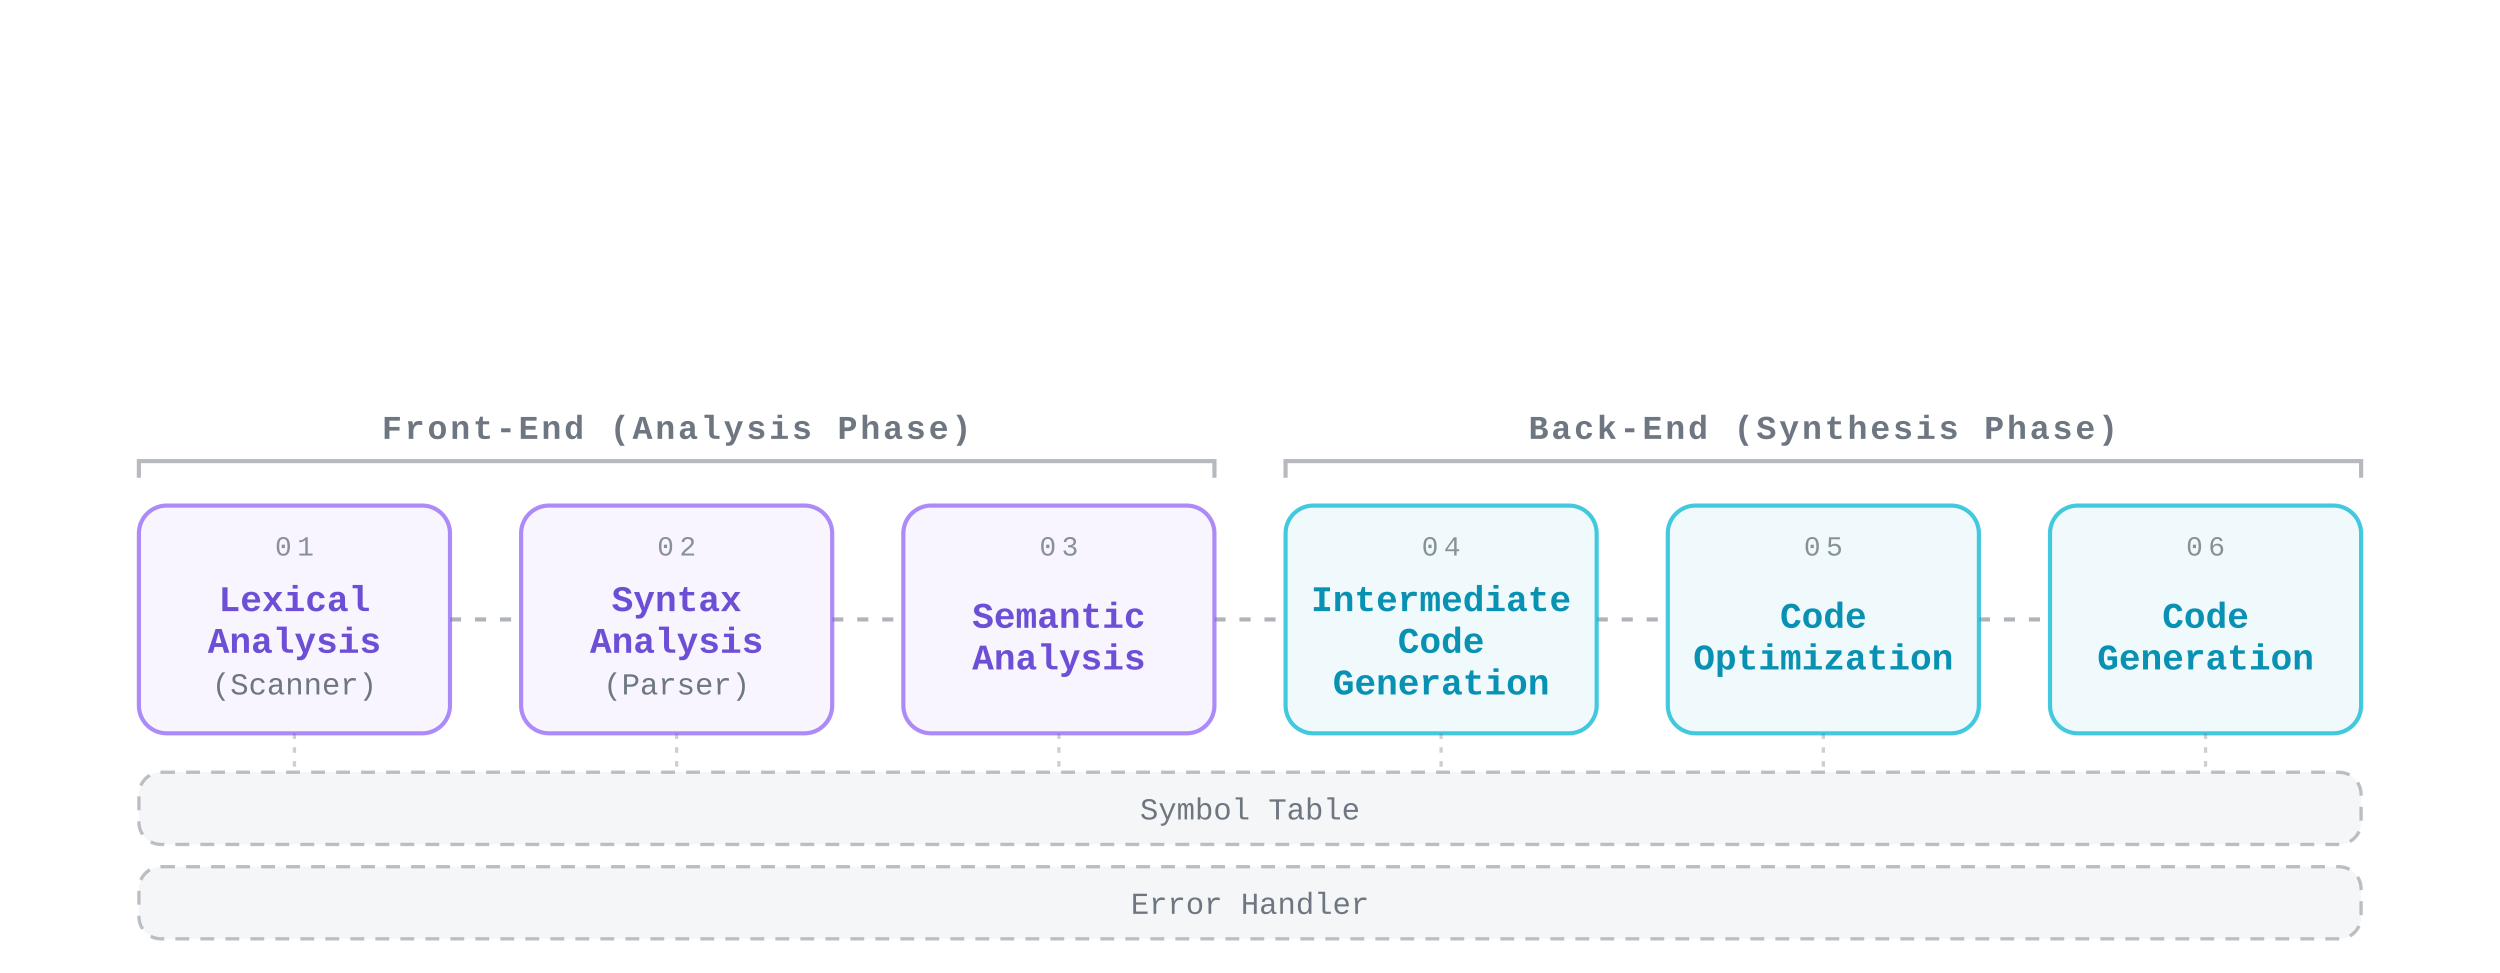
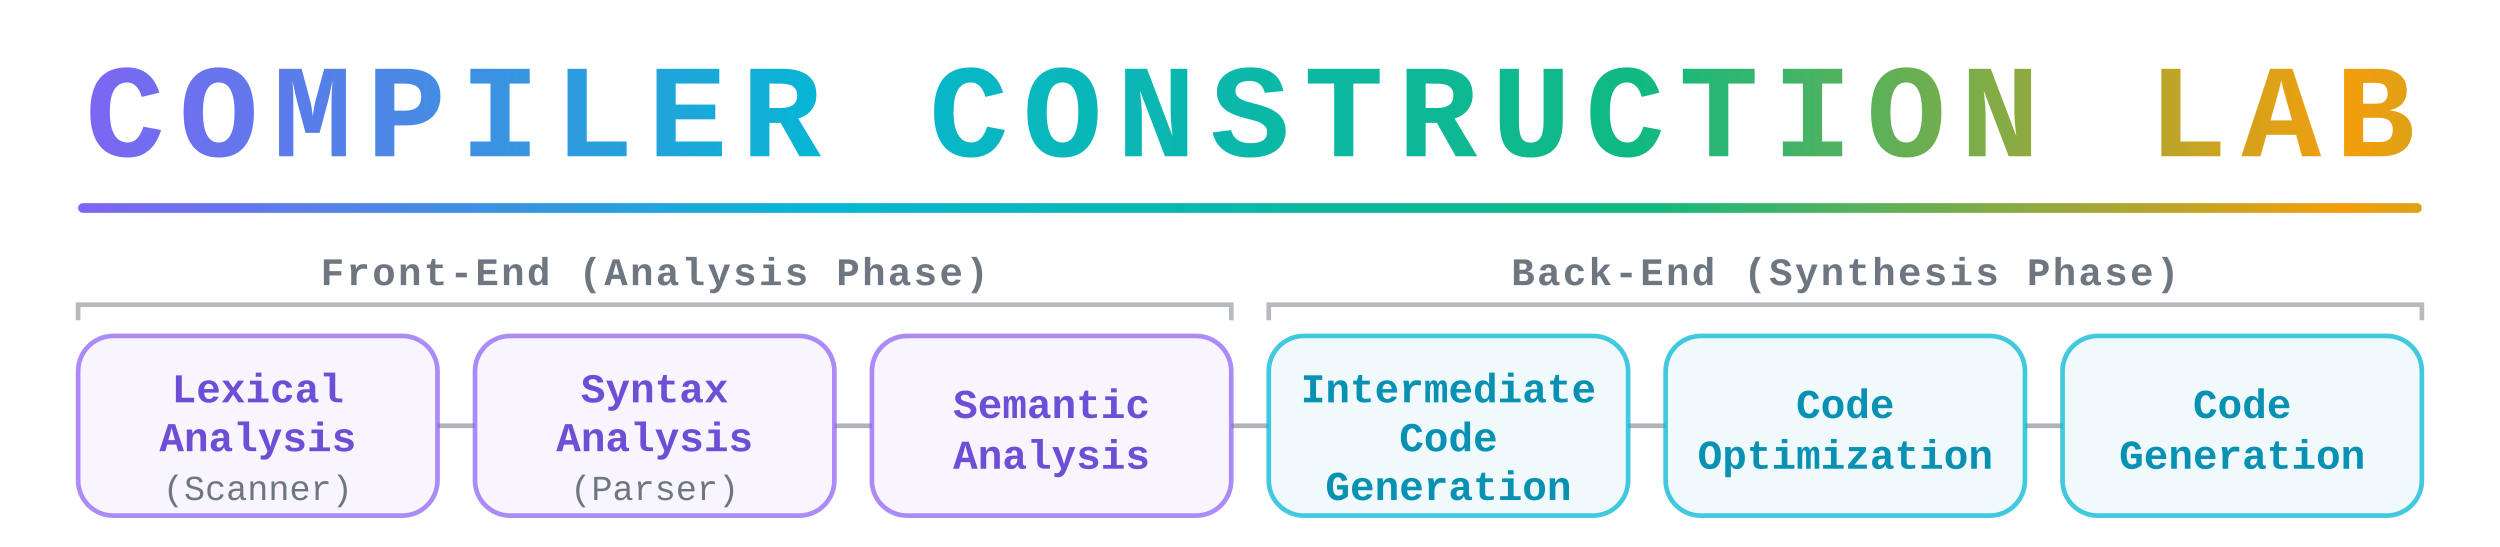
- <svg xmlns="http://www.w3.org/2000/svg" viewBox="0 0 900 350" width="900" height="350" role="img" aria-label="COMPILER CONSTRUCTION LAB">
+ <svg xmlns="http://www.w3.org/2000/svg" viewBox="0 0 640 140" width="640" height="140" role="img" aria-label="COMPILER CONSTRUCTION LAB">
  <defs>
-     <linearGradient id="g" gradientUnits="userSpaceOnUse" x1="0" y1="0" x2="800" y2="0" spreadMethod="reflect">
+     <linearGradient id="g" gradientUnits="userSpaceOnUse" x1="0" y1="0" x2="600" y2="0" spreadMethod="reflect">
      <stop offset="0" stop-color="#8b5cf6" />
      <stop offset="0.35" stop-color="#06b6d4" />
      <stop offset="0.7" stop-color="#10b981" />
      <stop offset="1" stop-color="#f59e0b" />
-       <animate attributeName="x1" values="0;800" dur="8s" repeatCount="indefinite" />
-       <animate attributeName="x2" values="800;1600" dur="8s" repeatCount="indefinite" />
+       <animate attributeName="x1" values="0;600" dur="8s" repeatCount="indefinite" />
+       <animate attributeName="x2" values="600;1200" dur="8s" repeatCount="indefinite" />
    </linearGradient>
-     <clipPath id="type">
-       <rect x="50" y="50" height="90" width="0">
-         <animate attributeName="width" calcMode="discrete" dur="2.4s" begin="0.3s" fill="freeze" values="0;32;64;96;128;160;192;224;256;288;320;352;384;416;448;480;512;544;576;608;640;672;704;736;768;800;840" />
-       </rect>
-     </clipPath>
+     <linearGradient id="beam" x1="0" y1="0" x2="0" y2="1">
+       <stop offset="0" stop-color="#f59e0b" stop-opacity="0" />
+       <stop offset="0.5" stop-color="#f59e0b" />
+       <stop offset="1" stop-color="#f59e0b" stop-opacity="0" />
+     </linearGradient>
  </defs>
  <style>
    .mono { font-family: 'SFMono-Regular', ui-monospace, Consolas, 'Liberation Mono', Menlo, monospace; }
-     .muted { fill: #6e7781; }
-     .nf { fill: #8b5cf6; fill-opacity: 0.06; stroke: #8b5cf6; stroke-opacity: 0.7; stroke-width: 1.5; }
-     .nb { fill: #06b6d4; fill-opacity: 0.06; stroke: #06b6d4; stroke-opacity: 0.75; stroke-width: 1.5; }
-     .namef { fill: #6d4fd6; font-size: 13px; font-weight: 700; }
-     .nameb { fill: #0891b2; font-size: 13px; font-weight: 700; }
-     .sub { fill: #6e7781; font-size: 11px; }
-     .num { fill: #6e7781; font-size: 10px; letter-spacing: 2px; opacity: .8; }
-     .grp { fill: #6e7781; font-size: 12px; letter-spacing: 1px; font-weight: 600; }
-     .brk { stroke: #6e7781; stroke-opacity: 0.5; stroke-width: 1.5; fill: none; }
-     .tick { stroke: #6e7781; stroke-opacity: 0.35; stroke-width: 1.2; stroke-dasharray: 2 3; fill: none; }
-     .strip { fill: #6e7781; fill-opacity: 0.07; stroke: #6e7781; stroke-opacity: 0.45; stroke-width: 1.2; stroke-dasharray: 5 4; animation: dash 1.6s linear infinite; }
-     .link { stroke: #6e7781; stroke-opacity: 0.55; stroke-width: 1.5; stroke-dasharray: 4 5; fill: none; animation: dash 1.2s linear infinite; }
+     .nf { fill: #8b5cf6; fill-opacity: 0.06; stroke: #8b5cf6; stroke-opacity: 0.7; stroke-width: 1.2; }
+     .nb { fill: #06b6d4; fill-opacity: 0.06; stroke: #06b6d4; stroke-opacity: 0.75; stroke-width: 1.2; }
+     .namef { fill: #6d4fd6; font-size: 10.5px; font-weight: 700; }
+     .nameb { fill: #0891b2; font-size: 10.5px; font-weight: 700; }
+     .sub { fill: #6e7781; font-size: 9px; }
+     .grp { fill: #6e7781; font-size: 10px; letter-spacing: .6px; font-weight: 600; }
+     .brk { stroke: #6e7781; stroke-opacity: 0.5; stroke-width: 1.2; fill: none; }
+     .link { stroke: #6e7781; stroke-opacity: 0.55; stroke-width: 1.2; fill: none; }
    @media (prefers-color-scheme: dark) {
-       .muted, .sub, .num, .grp { fill: #8b949e; }
+       .sub, .grp { fill: #8b949e; }
      .namef { fill: #b49cff; }
      .nameb { fill: #5ad1e6; }
-       .link, .brk, .tick, .strip { stroke: #8b949e; }
-       .strip { fill: #8b949e; }
+       .link, .brk { stroke: #8b949e; }
    }
-     @keyframes dash { to { stroke-dashoffset: -9; } }
-     .blink { animation: blink 1s steps(1) infinite; }
-     @keyframes blink { 50% { opacity: 0; } }
  </style>
-   <text x="50" y="42" class="mono muted" font-size="14" opacity="0">
-     // analyze → synthesize → emit
-     <animate attributeName="opacity" values="0;0.9" dur="0.6s" begin="0s" fill="freeze" />
-   </text>
-   <g clip-path="url(#type)">
-     <g class="mono" font-size="46" font-weight="800" text-anchor="middle" fill="url(#g)">
-       <text x="66" y="110">C</text>
-       <text x="98" y="110">O</text>
-       <text x="130" y="110">M</text>
-       <text x="162" y="110">P</text>
-       <text x="194" y="110">I</text>
-       <text x="226" y="110">L</text>
-       <text x="258" y="110">E</text>
-       <text x="290" y="110">R</text>
-       <text x="354" y="110">C</text>
-       <text x="386" y="110">O</text>
-       <text x="418" y="110">N</text>
-       <text x="450" y="110">S</text>
-       <text x="482" y="110">T</text>
-       <text x="514" y="110">R</text>
-       <text x="546" y="110">U</text>
-       <text x="578" y="110">C</text>
-       <text x="610" y="110">T</text>
-       <text x="642" y="110">I</text>
-       <text x="674" y="110">O</text>
-       <text x="706" y="110">N</text>
-       <text x="770" y="110">L</text>
-       <text x="802" y="110">A</text>
-       <text x="834" y="110">B</text>
-     </g>
+   <g class="mono" font-size="34" font-weight="800" text-anchor="middle" fill="url(#g)">
+     <text x="32" y="40">C</text>
+     <text x="56" y="40">O</text>
+     <text x="80" y="40">M</text>
+     <text x="104" y="40">P</text>
+     <text x="128" y="40">I</text>
+     <text x="152" y="40">L</text>
+     <text x="176" y="40">E</text>
+     <text x="200" y="40">R</text>
+     <text x="248" y="40">C</text>
+     <text x="272" y="40">O</text>
+     <text x="296" y="40">N</text>
+     <text x="320" y="40">S</text>
+     <text x="344" y="40">T</text>
+     <text x="368" y="40">R</text>
+     <text x="392" y="40">U</text>
+     <text x="416" y="40">C</text>
+     <text x="440" y="40">T</text>
+     <text x="464" y="40">I</text>
+     <text x="488" y="40">O</text>
+     <text x="512" y="40">N</text>
+     <text x="560" y="40">L</text>
+     <text x="584" y="40">A</text>
+     <text x="608" y="40">B</text>
  </g>
-   <rect x="852" y="66" width="14" height="52" rx="2" fill="#06b6d4" class="blink" opacity="0">
-     <set attributeName="opacity" to="1" begin="2.7s" />
-   </rect>
-   <rect x="50" y="130" height="3" rx="1.5" width="0" fill="url(#g)">
-     <animate attributeName="width" values="0;800" dur="0.9s" begin="2.7s" fill="freeze" />
-   </rect>
+   <rect x="20" y="52" width="600" height="2.5" rx="1.25" fill="url(#g)" />
+   <g opacity="0">
+     <rect x="20" y="10" width="2.5" height="46" rx="1.2" fill="url(#beam)" />
+     <rect x="17" y="10" width="8.5" height="46" rx="4" fill="url(#beam)" opacity=".25" />
+     <animateTransform attributeName="transform" type="translate" values="0 0;598 0;598 0" keyTimes="0;.75;1" dur="6s" begin="0.6s" repeatCount="indefinite" />
+     <animate attributeName="opacity" values="0;.95;.95;0;0" keyTimes="0;.03;.72;.75;1" dur="6s" begin="0.6s" repeatCount="indefinite" />
+   </g>
  <g class="mono">
-     <text class="grp" x="243.6" y="158" text-anchor="middle">Front-End (Analysis Phase)</text>
-     <path class="brk" d="M50 172 V166 H437.2 V172" />
-     <text class="grp" x="656.4" y="158" text-anchor="middle">Back-End (Synthesis Phase)</text>
-     <path class="brk" d="M462.8 172 V166 H850 V172" />
-     <path class="link" d="M162 223.0 H187.6" />
-     <path class="link" d="M299.6 223.0 H325.2" />
-     <path class="link" d="M437.2 223.0 H462.8" />
-     <path class="link" d="M574.8 223.0 H600.4" />
-     <path class="link" d="M712.4 223.0 H738" />
-     <rect class="nf" x="50" y="182" width="112" height="82" rx="10">
-       <animate attributeName="fill-opacity" dur="9s" begin="3.4s" repeatCount="indefinite" keyTimes="0;.08;1" values=".3;.06;.06" />
+     <text class="grp" x="167.6" y="73" text-anchor="middle">Front-End (Analysis Phase)</text>
+     <path class="brk" d="M20 82 V78 H315.2 V82" />
+     <text class="grp" x="472.4" y="73" text-anchor="middle">Back-End (Synthesis Phase)</text>
+     <path class="brk" d="M324.8 82 V78 H620 V82" />
+     <path class="link" d="M112.0 109.0 H121.6" />
+     <path class="link" d="M213.6 109.0 H223.2" />
+     <path class="link" d="M315.2 109.0 H324.8" />
+     <path class="link" d="M416.8 109.0 H426.4" />
+     <path class="link" d="M518.4 109.0 H528.0" />
+     <rect class="nf" x="20.0" y="86" width="92" height="46" rx="9">
+       <animate attributeName="fill-opacity" dur="9s" begin="0.6s" repeatCount="indefinite" keyTimes="0;.08;1" values=".32;.06;.06" />
    </rect>
-     <path class="tick" d="M106.0 264 V278" />
-     <rect class="nf" x="187.6" y="182" width="112" height="82" rx="10">
-       <animate attributeName="fill-opacity" dur="9s" begin="3.4s" repeatCount="indefinite" keyTimes="0;0.12;0.20;0.28;1" values=".06;.06;.3;.06;.06" />
+     <rect class="nf" x="121.6" y="86" width="92" height="46" rx="9">
+       <animate attributeName="fill-opacity" dur="9s" begin="0.6s" repeatCount="indefinite" keyTimes="0;0.12;0.20;0.28;1" values=".06;.06;.32;.06;.06" />
    </rect>
-     <path class="tick" d="M243.6 264 V278" />
-     <rect class="nf" x="325.2" y="182" width="112" height="82" rx="10">
-       <animate attributeName="fill-opacity" dur="9s" begin="3.4s" repeatCount="indefinite" keyTimes="0;0.32;0.40;0.48;1" values=".06;.06;.3;.06;.06" />
+     <rect class="nf" x="223.2" y="86" width="92" height="46" rx="9">
+       <animate attributeName="fill-opacity" dur="9s" begin="0.6s" repeatCount="indefinite" keyTimes="0;0.32;0.40;0.48;1" values=".06;.06;.32;.06;.06" />
    </rect>
-     <path class="tick" d="M381.2 264 V278" />
-     <rect class="nb" x="462.8" y="182" width="112" height="82" rx="10">
-       <animate attributeName="fill-opacity" dur="9s" begin="3.4s" repeatCount="indefinite" keyTimes="0;0.52;0.60;0.68;1" values=".06;.06;.3;.06;.06" />
+     <rect class="nb" x="324.8" y="86" width="92" height="46" rx="9">
+       <animate attributeName="fill-opacity" dur="9s" begin="0.6s" repeatCount="indefinite" keyTimes="0;0.52;0.60;0.68;1" values=".06;.06;.32;.06;.06" />
    </rect>
-     <path class="tick" d="M518.8 264 V278" />
-     <rect class="nb" x="600.4" y="182" width="112" height="82" rx="10">
-       <animate attributeName="fill-opacity" dur="9s" begin="3.4s" repeatCount="indefinite" keyTimes="0;0.72;0.80;0.88;1" values=".06;.06;.3;.06;.06" />
+     <rect class="nb" x="426.4" y="86" width="92" height="46" rx="9">
+       <animate attributeName="fill-opacity" dur="9s" begin="0.6s" repeatCount="indefinite" keyTimes="0;0.72;0.80;0.88;1" values=".06;.06;.32;.06;.06" />
    </rect>
-     <path class="tick" d="M656.4 264 V278" />
-     <rect class="nb" x="738" y="182" width="112" height="82" rx="10">
-       <animate attributeName="fill-opacity" dur="9s" begin="3.4s" repeatCount="indefinite" keyTimes="0;.92;1" values=".06;.06;.3" />
+     <rect class="nb" x="528.0" y="86" width="92" height="46" rx="9">
+       <animate attributeName="fill-opacity" dur="9s" begin="0.6s" repeatCount="indefinite" keyTimes="0;.92;1" values=".06;.06;.32" />
    </rect>
-     <path class="tick" d="M794.0 264 V278" />
-     <text class="num" x="106.0" y="200" text-anchor="middle">01</text>
-     <text class="namef" x="106.0" y="220" text-anchor="middle">Lexical</text>
-     <text class="namef" x="106.0" y="235" text-anchor="middle">Analysis</text>
-     <text class="sub" x="106.0" y="250" text-anchor="middle">(Scanner)</text>
-     <text class="num" x="243.6" y="200" text-anchor="middle">02</text>
-     <text class="namef" x="243.6" y="220" text-anchor="middle">Syntax</text>
-     <text class="namef" x="243.6" y="235" text-anchor="middle">Analysis</text>
-     <text class="sub" x="243.6" y="250" text-anchor="middle">(Parser)</text>
-     <text class="num" x="381.2" y="200" text-anchor="middle">03</text>
-     <text class="namef" x="381.2" y="226" text-anchor="middle">Semantic</text>
-     <text class="namef" x="381.2" y="241" text-anchor="middle">Analysis</text>
-     <text class="num" x="518.8" y="200" text-anchor="middle">04</text>
-     <text class="nameb" x="518.8" y="220" text-anchor="middle">Intermediate</text>
-     <text class="nameb" x="518.8" y="235" text-anchor="middle">Code</text>
-     <text class="nameb" x="518.8" y="250" text-anchor="middle">Generation</text>
-     <text class="num" x="656.4" y="200" text-anchor="middle">05</text>
-     <text class="nameb" x="656.4" y="226" text-anchor="middle">Code</text>
-     <text class="nameb" x="656.4" y="241" text-anchor="middle">Optimization</text>
-     <text class="num" x="794.0" y="200" text-anchor="middle">06</text>
-     <text class="nameb" x="794.0" y="226" text-anchor="middle">Code</text>
-     <text class="nameb" x="794.0" y="241" text-anchor="middle">Generation</text>
-     <rect class="strip" x="50" y="278" width="800" height="26" rx="8" />
-     <text class="sub" x="450" y="295" text-anchor="middle">Symbol Table</text>
-     <rect class="strip" x="50" y="312" width="800" height="26" rx="8" />
-     <text class="sub" x="450" y="329" text-anchor="middle">Error Handler</text>
+     <text class="namef" x="66.0" y="103.0" text-anchor="middle">Lexical</text>
+     <text class="namef" x="66.0" y="115.5" text-anchor="middle">Analysis</text>
+     <text class="sub" x="66.0" y="128.0" text-anchor="middle">(Scanner)</text>
+     <text class="namef" x="167.6" y="103.0" text-anchor="middle">Syntax</text>
+     <text class="namef" x="167.6" y="115.5" text-anchor="middle">Analysis</text>
+     <text class="sub" x="167.6" y="128.0" text-anchor="middle">(Parser)</text>
+     <text class="namef" x="269.2" y="107" text-anchor="middle">Semantic</text>
+     <text class="namef" x="269.2" y="120" text-anchor="middle">Analysis</text>
+     <text class="nameb" x="370.8" y="103.0" text-anchor="middle">Intermediate</text>
+     <text class="nameb" x="370.8" y="115.5" text-anchor="middle">Code</text>
+     <text class="nameb" x="370.8" y="128.0" text-anchor="middle">Generation</text>
+     <text class="nameb" x="472.4" y="107" text-anchor="middle">Code</text>
+     <text class="nameb" x="472.4" y="120" text-anchor="middle">Optimization</text>
+     <text class="nameb" x="574.0" y="107" text-anchor="middle">Code</text>
+     <text class="nameb" x="574.0" y="120" text-anchor="middle">Generation</text>
  </g>
  <g opacity="0">
-     <circle r="11" fill="#f59e0b" opacity="0.25" />
-     <circle r="5" fill="#f59e0b" />
-     <animateMotion path="M106.0,182 H794.0" dur="9s" begin="3.4s" repeatCount="indefinite" />
-     <animate attributeName="opacity" values="0;1;1;0" keyTimes="0;.03;.97;1" dur="9s" begin="3.4s" repeatCount="indefinite" />
+     <circle r="8" fill="#f59e0b" opacity="0.25" />
+     <circle r="3.5" fill="#f59e0b" />
+     <animateMotion path="M66.0,86 H574.0" dur="9s" begin="0.6s" repeatCount="indefinite" />
+     <animate attributeName="opacity" values="0;1;1;0" keyTimes="0;.03;.97;1" dur="9s" begin="0.6s" repeatCount="indefinite" />
  </g>
</svg>
